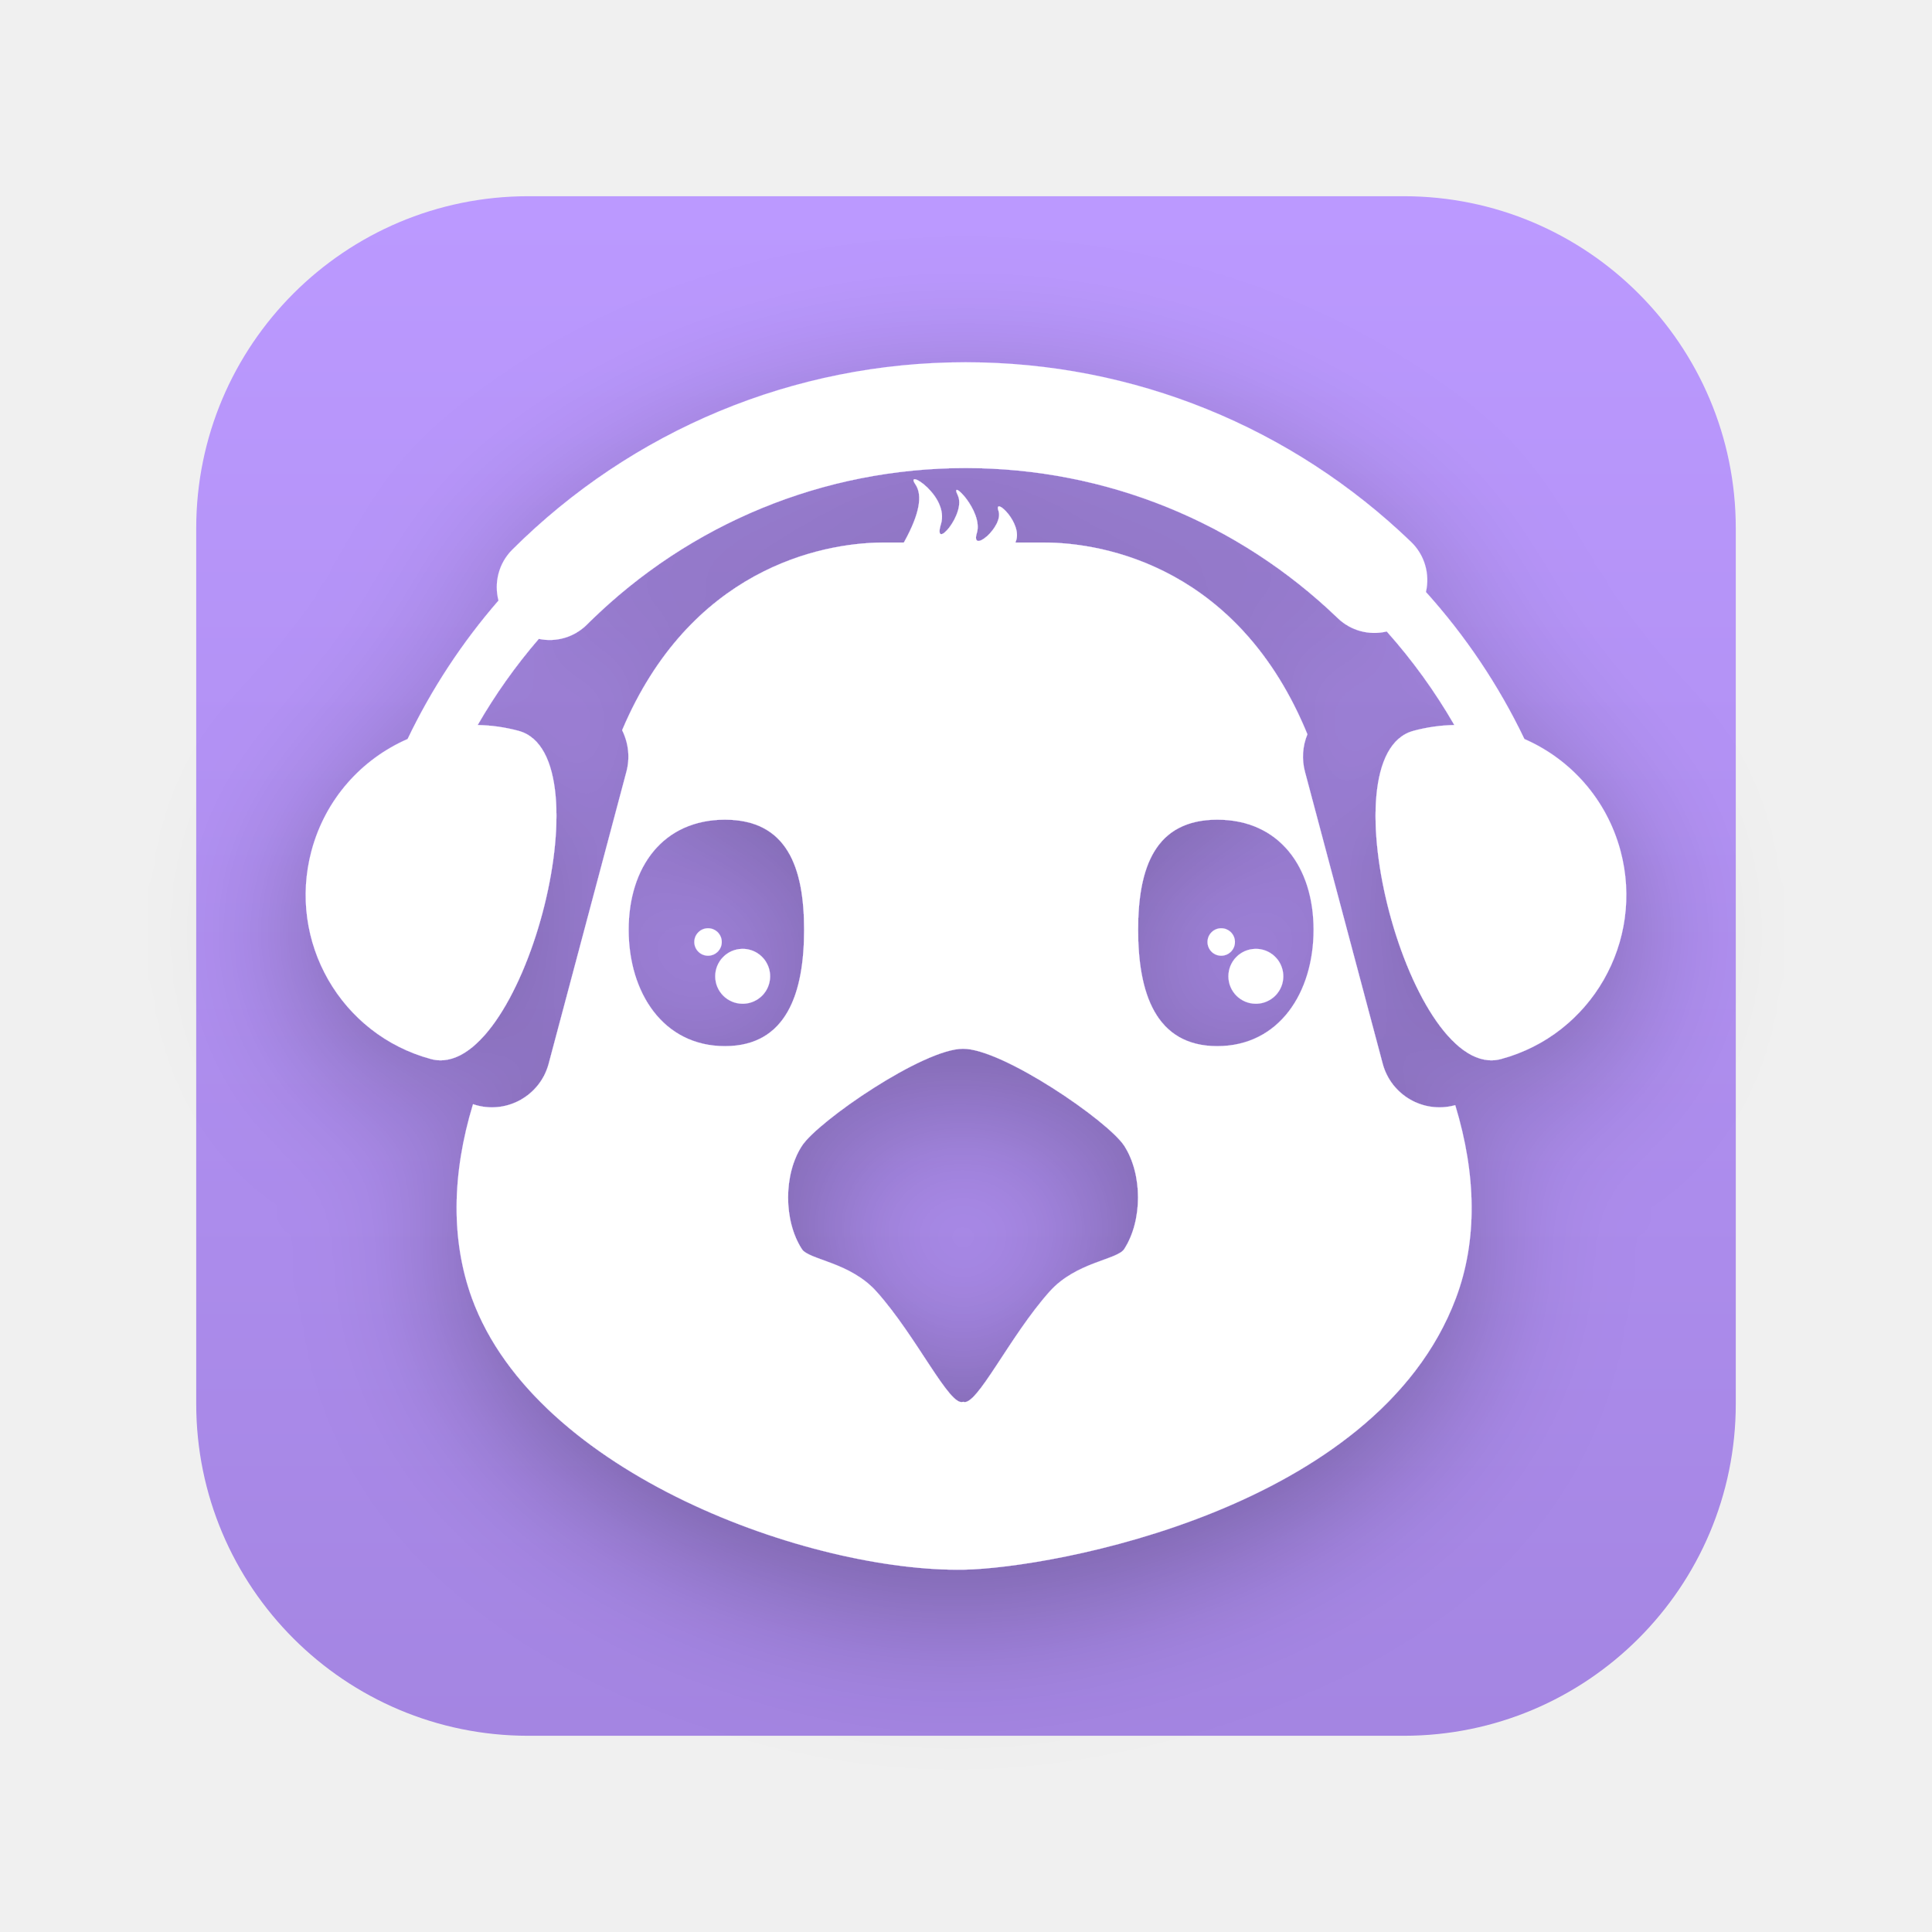
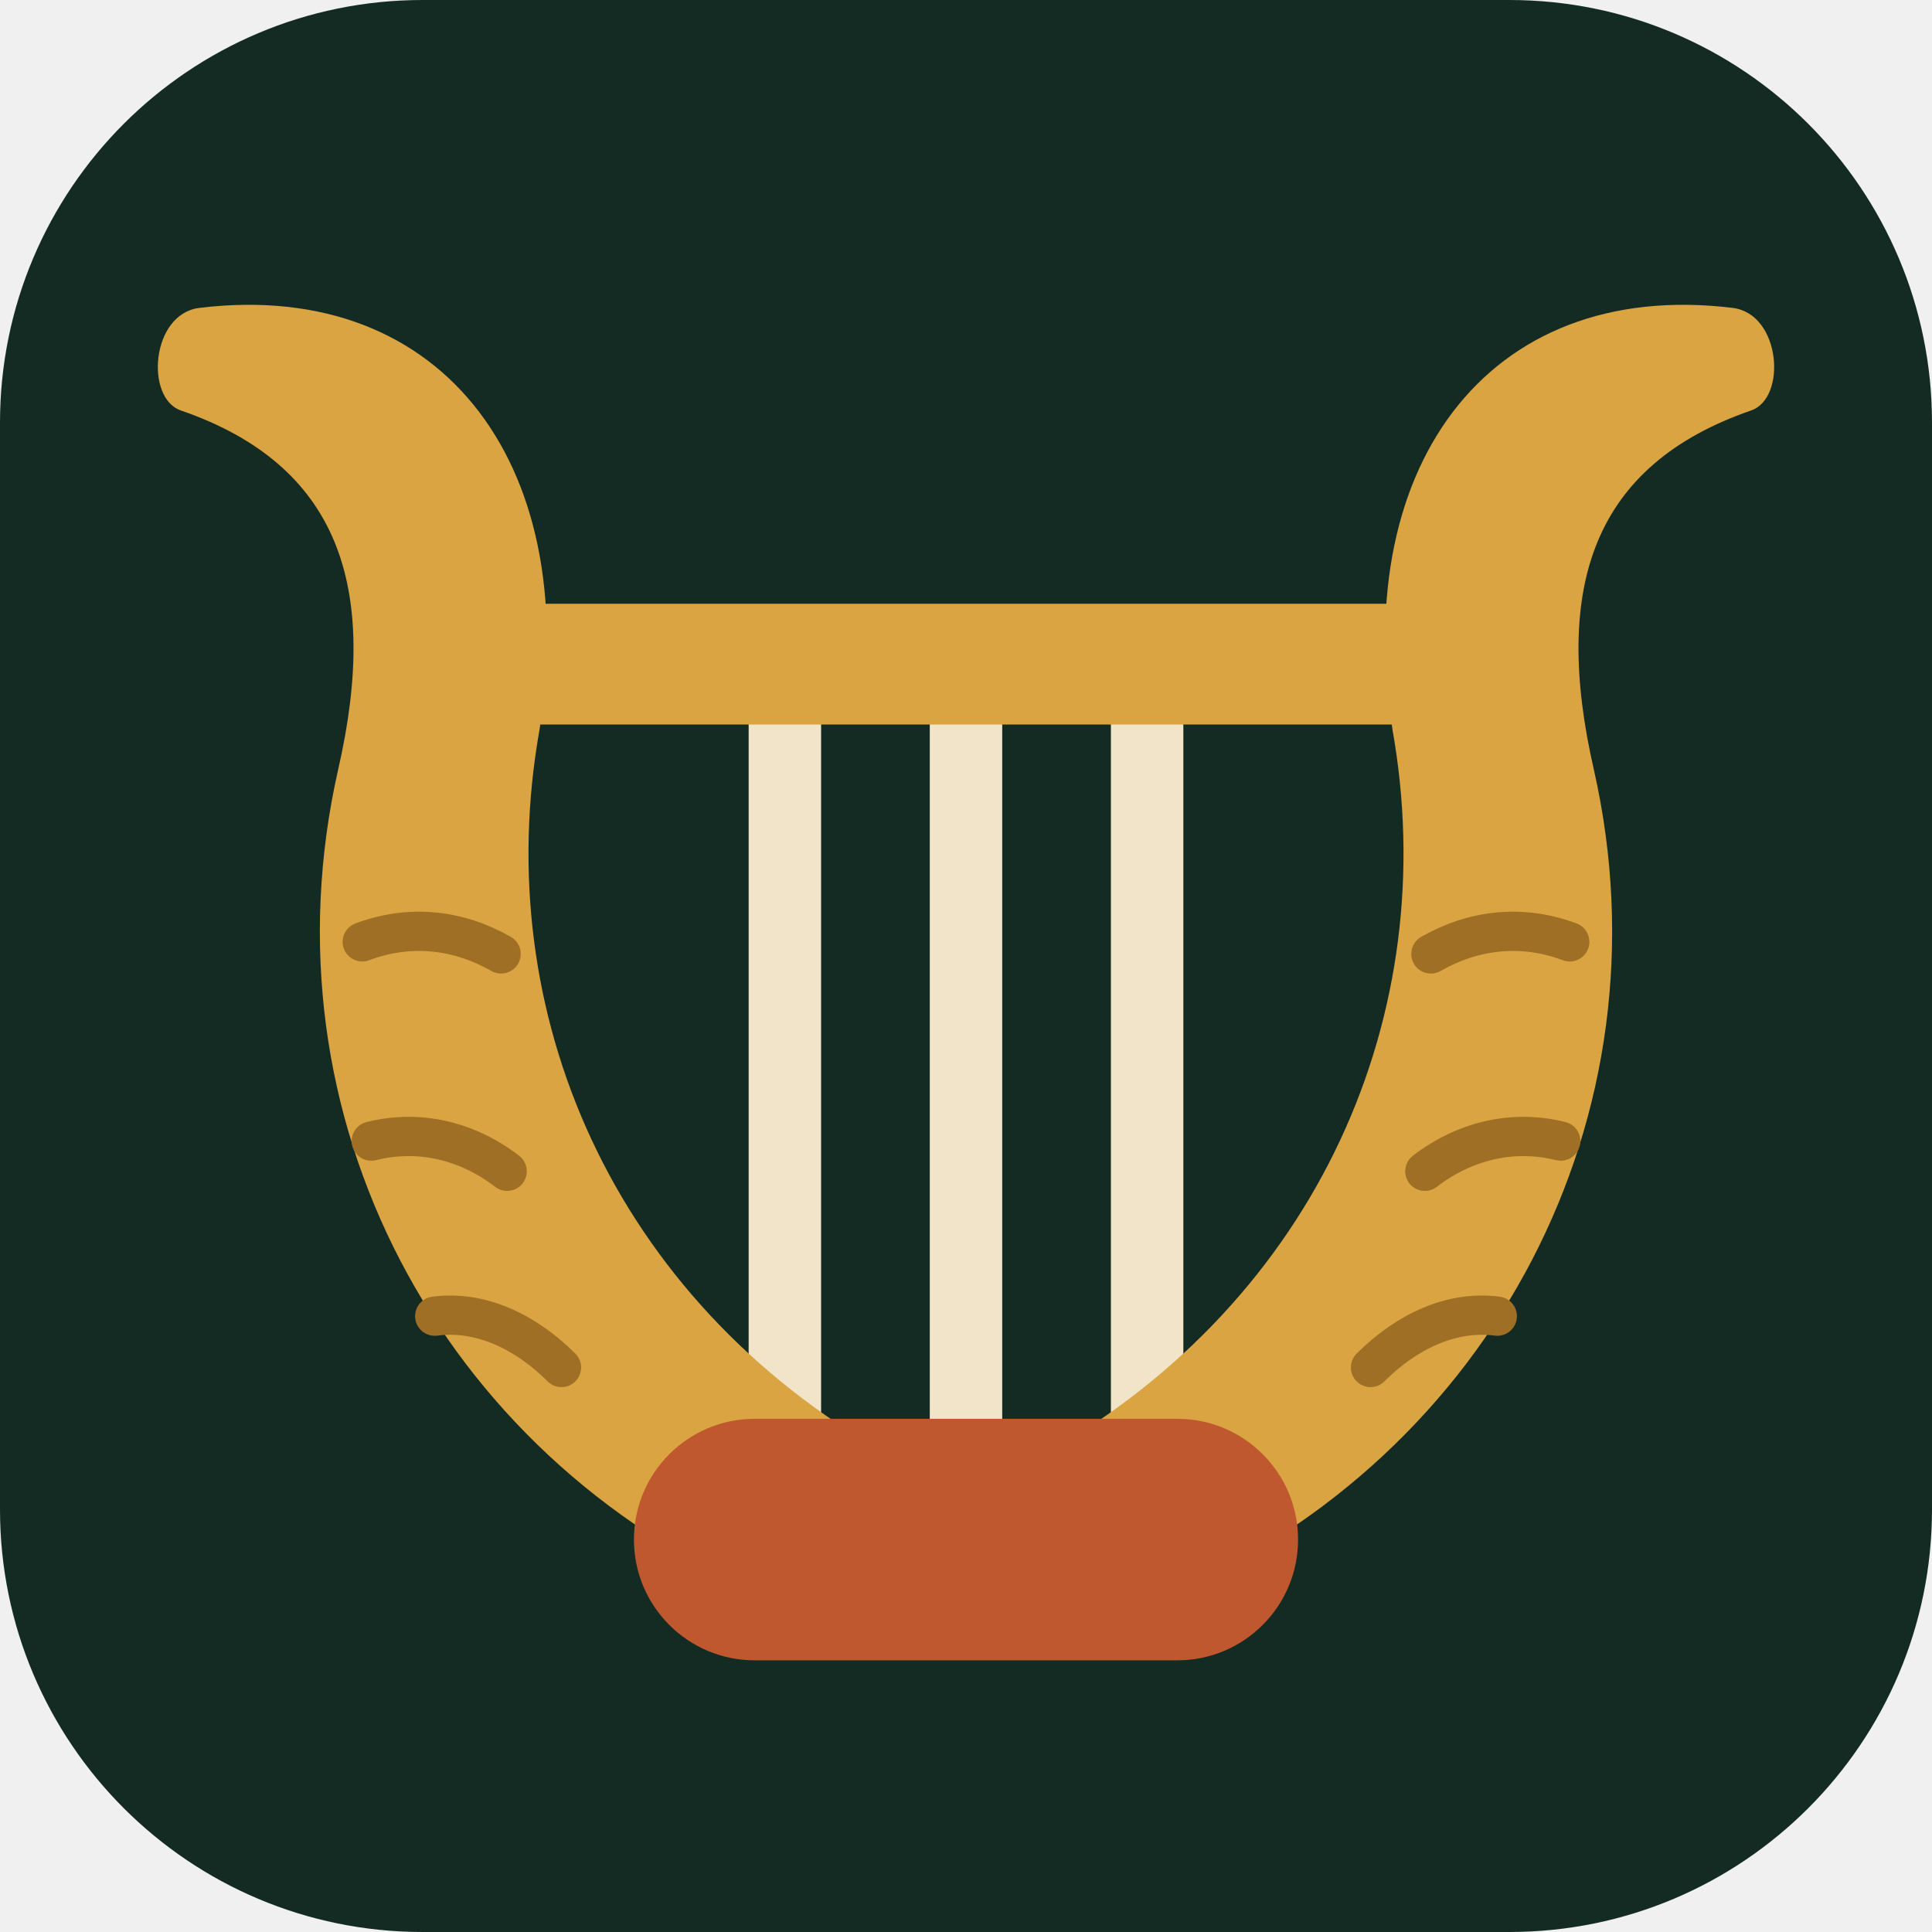
- <svg xmlns="http://www.w3.org/2000/svg" width="512" height="512">
-   <defs>
-     <linearGradient x1="50%" y1=".523%" x2="50%" y2="100%" id="a">
-       <stop stop-color="#B9F" offset="0%" />
-       <stop stop-color="#A485E2" offset="100%" />
-     </linearGradient>
-     <filter x="-27.4%" y="-30%" width="154.9%" height="160%" filterUnits="objectBoundingBox" id="b">
-       <feOffset dy="10" in="SourceAlpha" result="shadowOffsetOuter1" />
-       <feGaussianBlur stdDeviation="20" in="shadowOffsetOuter1" result="shadowBlurOuter1" />
-       <feColorMatrix values="0 0 0 0 0 0 0 0 0 0 0 0 0 0 0 0 0 0 0.3 0" in="shadowBlurOuter1" result="shadowMatrixOuter1" />
-       <feMerge>
-         <feMergeNode in="shadowMatrixOuter1" />
-         <feMergeNode in="SourceGraphic" />
-       </feMerge>
-     </filter>
-   </defs>
-   <g fill="none" fill-rule="evenodd">
-     <rect fill="url(#a)" x="52" y="52" width="408" height="408" rx="88" />
-     <g filter="url(#b)" transform="translate(81 96)" fill="#FFF">
-       <path d="M168.36 42.893c-2.28 7.534 6.84-2.79 4.446-7.674s6.853 4.22 5.075 10.014c-1.777 5.795 7.18-1.669 5.73-5.841-1.448-4.169 6.85 3.508 4.47 8.379h7.527c16.504 0 51.847 6.879 69.868 50.817a15.596 15.596 0 0 0-.64 9.964l20.592 77.336c2.211 8.308 10.74 13.25 19.047 11.038l.048-.013.13-.037c5.637 18.507 5.895 35.987.166 51.18-21.062 56.053-107.22 71.511-130.377 71.93-40.393.683-113.35-25.219-130.377-71.93-5.564-15.341-5.366-32.85.286-51.434a16.108 16.108 0 0 0 1.007.304c8.204 2.184 16.622-2.608 18.962-10.728l.085-.31 20.591-77.336a15.607 15.607 0 0 0-1.127-11.039c17.996-42.512 52.34-49.592 68.923-49.74l.536-.002 5.21-.001.22-.398c3.882-7.097 4.824-12.107 2.827-15.029-3.054-4.466 9.056 3.016 6.775 10.55Zm5.842 139.044c-10.438-.058-38.46 19.189-42.696 25.752-4.871 7.548-4.871 19.785 0 27.332 1.862 2.884 12.746 3.393 19.798 11.268 10.675 11.922 19.391 30.683 22.93 29.201 3.535 1.483 12.246-17.287 22.914-29.214 7.048-7.88 17.926-8.388 19.787-11.274 4.868-7.55 4.868-19.793 0-27.344-4.237-6.57-32.308-25.811-42.733-25.721Zm67.388-60.715c-16.428 0-20.974 12.57-20.974 29.181 0 16.613 4.546 30.835 20.974 30.835s25.521-14.222 25.521-30.835c0-16.612-9.093-29.18-25.521-29.18Zm-130.467 0c-16.428 0-25.522 12.57-25.522 29.181 0 16.613 9.094 30.835 25.522 30.835 16.427 0 20.973-14.222 20.973-30.835 0-16.612-4.546-29.18-20.973-29.18Z" />
-       <path d="M174.904 0c44.598 0 86.522 17.264 118.045 47.613 3.685 3.548 5.01 8.626 3.937 13.273a163.912 163.912 0 0 1 26.102 38.961c12.108 5.279 21.792 15.86 25.474 29.667 6.405 24.02-7.78 48.71-31.686 55.146-23.904 6.436-47.1-80.549-23.195-86.985a44.707 44.707 0 0 1 10.83-1.538 149.28 149.28 0 0 0-17.909-24.788 13.986 13.986 0 0 1-12.98-3.53c-26.356-25.372-61.34-39.779-98.618-39.779-37.745 0-73.126 14.774-99.559 40.694l-.798.79a13.993 13.993 0 0 1-12.76 3.785 148.934 148.934 0 0 0-16.2 22.828c3.584.064 7.216.565 10.832 1.538 23.905 6.436.71 93.421-23.195 86.985-23.905-6.436-38.091-31.126-31.686-55.146 3.682-13.807 13.365-24.387 25.474-29.666A163.845 163.845 0 0 1 51.11 63.152c-1.222-4.67.002-9.85 3.67-13.503C86.494 18.062 129.291 0 174.904 0Z" />
-       <path d="M115.727 155.455a7.273 7.273 0 1 1 0 14.545 7.273 7.273 0 0 1 0-14.545Zm-9.09-5.455a3.636 3.636 0 1 1 0 7.273 3.636 3.636 0 0 1 0-7.273ZM251.727 155.455a7.273 7.273 0 1 1 0 14.545 7.273 7.273 0 0 1 0-14.545Zm-9.09-5.455a3.636 3.636 0 1 1 0 7.273 3.636 3.636 0 0 1 0-7.273Z" />
-     </g>
+ <svg xmlns="http://www.w3.org/2000/svg" viewBox="0 0 64 64" width="512" height="512">
+   <rect width="64" height="64" rx="14" fill="#142B24" />
+   <path d="M26 22V48M32 22V48M38 22V48" fill="none" stroke="#F1E4C8" stroke-width="2.4" stroke-linecap="round" />
+   <g fill="#D9A441">
+     <path id="plume" d="M25.2 52.8C14.6 48.2 8.6 37 11.2 25.5C12.6 19.4 11.2 15.4 6 13.6C4.8 13.2 5 10.4 6.6 10.2C14.8 9.2 19.4 15.6 17.8 24.6C16.3 34 20.6 43.4 29.8 48.4Z" />
+     <use href="#plume" transform="matrix(-1 0 0 1 64 0)" />
+     <rect x="13" y="20" width="38" height="4" rx="2" />
  </g>
+   <g fill="none" stroke="#9E6F24" stroke-width="1.3" stroke-linecap="round">
+     <path id="bands" d="M12 31.2C13.6 30.6 15.2 30.8 16.6 31.6M12.3 37.8C13.9 37.4 15.5 37.8 16.8 38.8M14.4 43.6C15.9 43.4 17.4 44.1 18.6 45.3" />
+     <use href="#bands" transform="matrix(-1 0 0 1 64 0)" />
+   </g>
+   <rect x="21" y="47" width="22" height="8" rx="4" fill="#C0582F" />
</svg>
